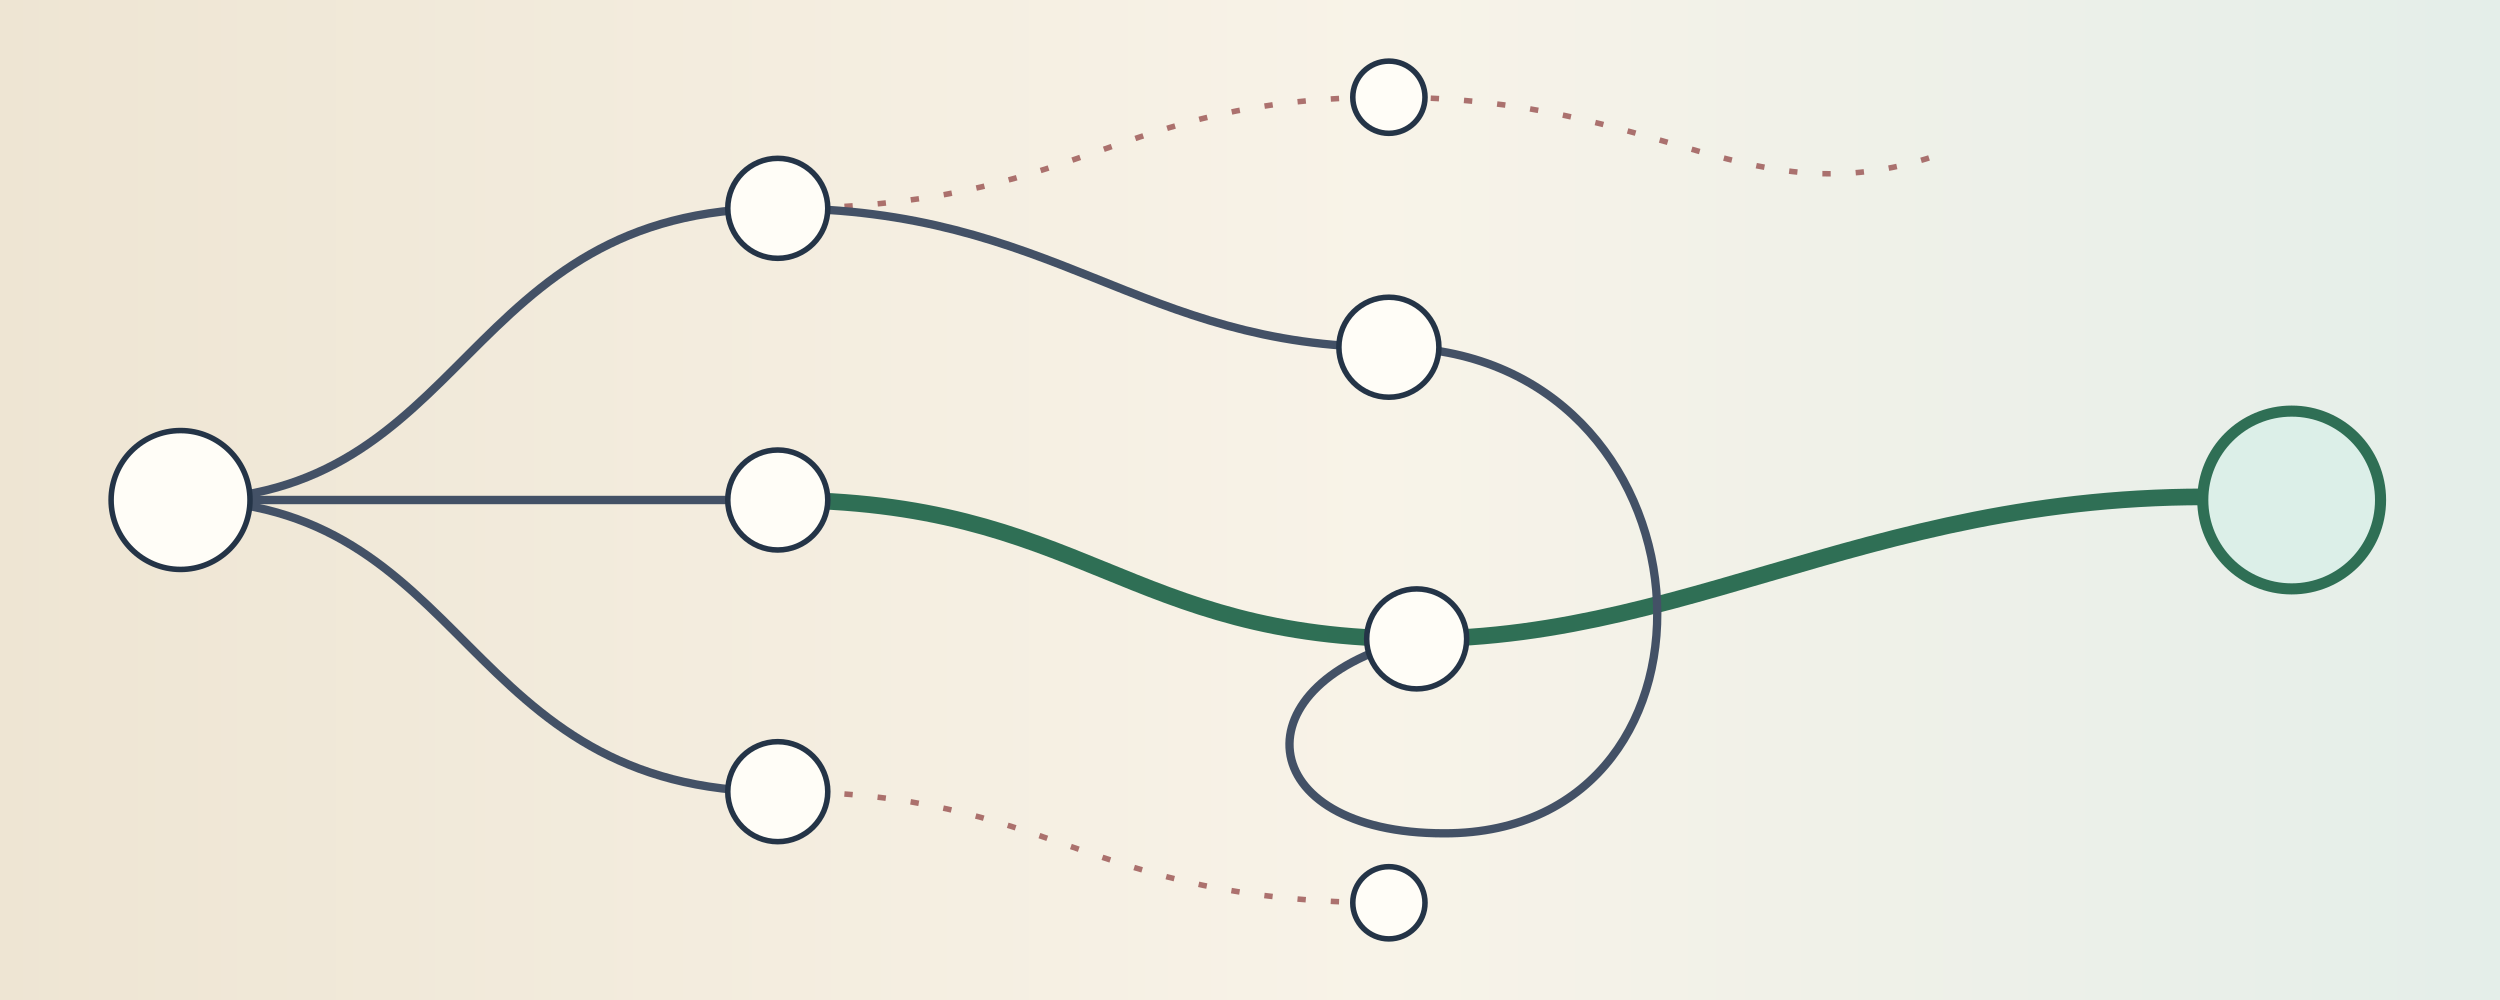
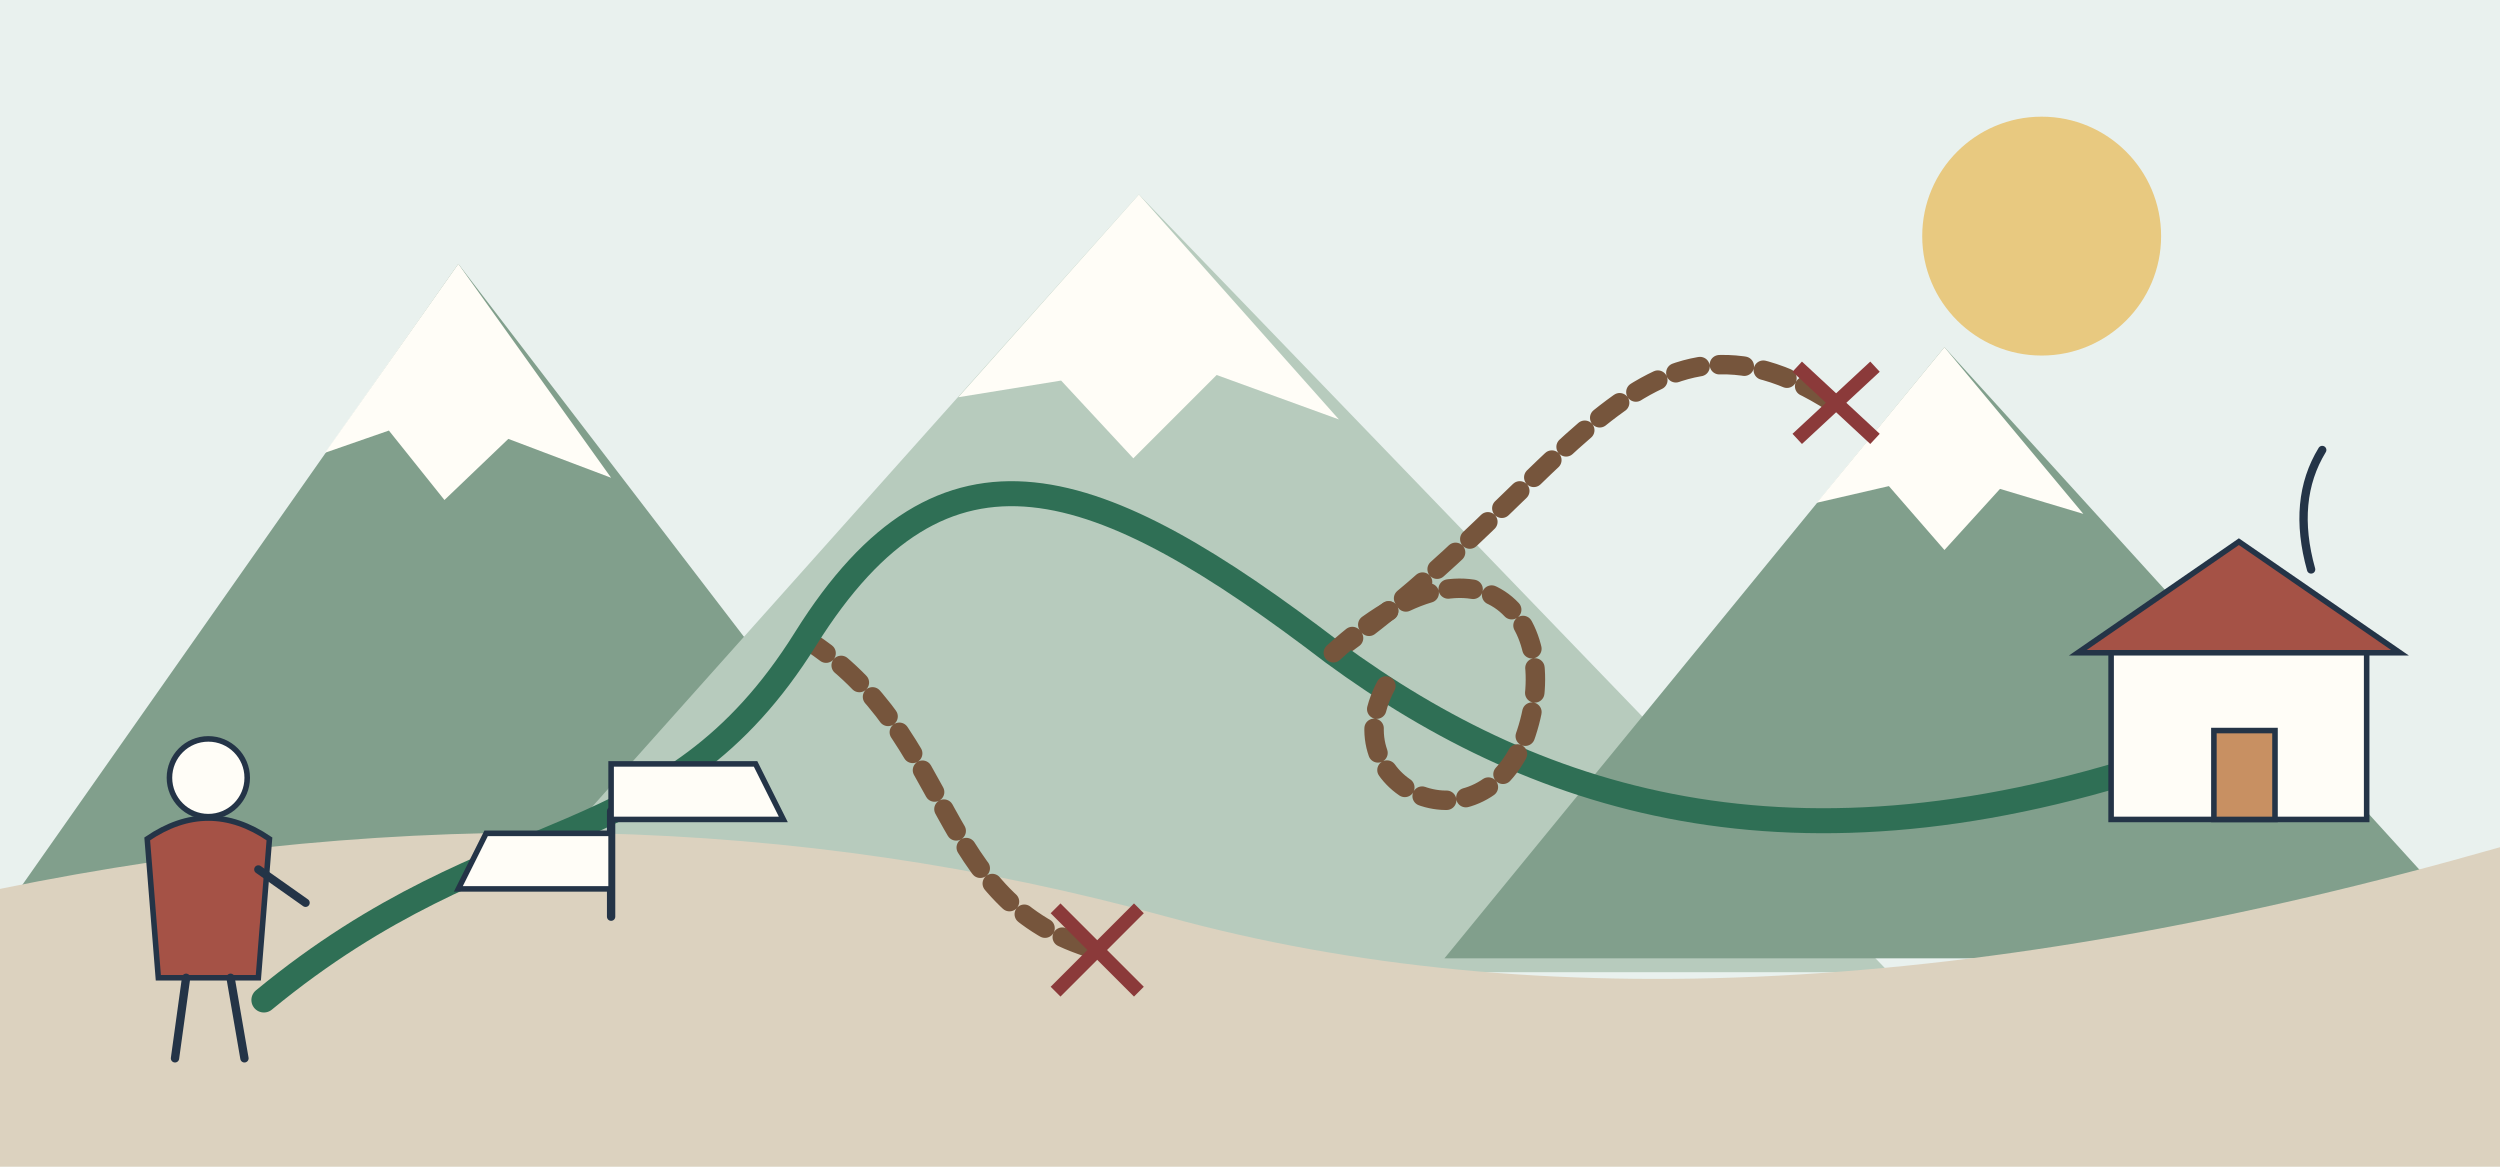
- <svg xmlns="http://www.w3.org/2000/svg" width="900" height="360" viewBox="0 0 900 360" role="img" aria-labelledby="title desc">
-   <defs>
-     <linearGradient id="field" x1="0" x2="1">
-       <stop offset="0" stop-color="#eee5d3" />
-       <stop offset=".55" stop-color="#f8f3e8" />
-       <stop offset="1" stop-color="#e4eee9" />
-     </linearGradient>
-     <style>
-       .branch{fill:none;stroke:#435166;stroke-width:3;stroke-linecap:round}
-       .lost{fill:none;stroke:#8b3a3a;stroke-width:2;stroke-dasharray:3 9;opacity:.7}
-       .chosen{fill:none;stroke:#2f6f55;stroke-width:6;stroke-linecap:round}
-       .choice{fill:#fffdf7;stroke:#243447;stroke-width:2}
-       .answer{fill:#dcefe8;stroke:#2f6f55;stroke-width:4}
-     </style>
-   </defs>
-   <rect width="900" height="360" fill="url(#field)" />
-   <path class="branch" d="M65 180 C170 180 165 75 280 75" />
-   <path class="branch" d="M65 180 C170 180 175 180 280 180" />
-   <path class="branch" d="M65 180 C170 180 165 285 280 285" />
-   <path class="lost" d="M280 75 C390 75 400 35 500 35 S630 80 700 55" />
-   <path class="branch" d="M280 75 C380 75 410 125 500 125" />
-   <path class="chosen" d="M280 180 C390 180 405 230 510 230 S685 170 825 180" />
-   <path class="lost" d="M280 285 C380 285 390 325 500 325" />
-   <path class="branch" d="M500 125 C620 125 630 300 520 300 C450 300 445 245 510 230" />
-   <circle class="choice" cx="65" cy="180" r="25" />
-   <circle class="choice" cx="280" cy="75" r="18" />
-   <circle class="choice" cx="280" cy="180" r="18" />
-   <circle class="choice" cx="280" cy="285" r="18" />
-   <circle class="choice" cx="500" cy="35" r="13" />
-   <circle class="choice" cx="500" cy="125" r="18" />
-   <circle class="choice" cx="510" cy="230" r="18" />
-   <circle class="choice" cx="500" cy="325" r="13" />
-   <circle class="answer" cx="825" cy="180" r="32" />
+ <svg xmlns="http://www.w3.org/2000/svg" width="900" height="420" viewBox="0 0 900 420" role="img" aria-labelledby="title desc">
+   <style>
+     .sky{fill:#e9f1ee}.hill1{fill:#b7cbbd}.hill2{fill:#819f8c}.snow{fill:#fffdf7}
+     .path{fill:none;stroke:#76553c;stroke-width:7;stroke-linecap:round;stroke-dasharray:9 7}
+     .chosen{fill:none;stroke:#2f6f55;stroke-width:9;stroke-linecap:round}
+     .dead{stroke:#8b3a3a;stroke-width:5}.sign{fill:#fffdf7;stroke:#243447;stroke-width:2}
+     .ink{fill:none;stroke:#243447;stroke-width:3;stroke-linecap:round}.coat{fill:#a55246;stroke:#243447;stroke-width:2}
+   </style>
+   <rect width="900" height="420" class="sky" />
+   <circle cx="735" cy="85" r="43" fill="#e8c980" />
+   <polygon class="hill2" points="0,330 165,95 345,330" />
+   <polygon class="snow" points="117,163 165,95 220,172 183,158 160,180 140,155" />
+   <polygon class="hill1" points="160,350 410,70 680,350" />
+   <polygon class="snow" points="345,143 410,70 482,151 438,135 408,165 382,137" />
+   <polygon class="hill2" points="520,345 700,125 900,345" />
+   <polygon class="snow" points="654,181 700,125 750,185 720,176 700,198 680,175" />
+   <path d="M0 320 Q220 275 420 330 T900 305 V420 H0Z" fill="#dcd2bf" />
+   <path class="path" d="M95 360 C180 290 240 310 290 230 S395 170 480 235" />
+   <path class="path" d="M290 230 C345 265 335 325 395 342" />
+   <path class="path" d="M480 235 C565 175 590 100 660 145" />
+   <path class="chosen" d="M95 360 C180 290 240 310 290 230 S395 170 480 235 C555 290 650 320 790 270" />
+   <path class="path" d="M480 235 C535 185 565 225 548 268 C530 308 478 282 500 245" />
+   <line class="dead" x1="380" y1="327" x2="410" y2="357" />
+   <line class="dead" x1="410" y1="327" x2="380" y2="357" />
+   <line class="dead" x1="647" y1="132" x2="675" y2="158" />
+   <line class="dead" x1="675" y1="132" x2="647" y2="158" />
+   <g transform="translate(75 315)">
+     <circle cx="0" cy="-35" r="14" class="sign" />
+     <path class="coat" d="M-22-13 Q0-28 22-13 L18 37 H-18Z" />
+     <path class="ink" d="M-8 37 L-12 66 M8 37 L13 66 M18-2 L35 10" />
+   </g>
+   <g transform="translate(760 205)">
+     <rect class="sign" x="0" y="28" width="92" height="62" />
+     <polygon points="-12,30 46,-10 104,30" fill="#a55246" stroke="#243447" stroke-width="2" />
+     <rect x="37" y="58" width="22" height="32" fill="#c89062" stroke="#243447" stroke-width="2" />
+     <path d="M72 0 Q65-25 76-43" class="ink" />
+   </g>
+   <g transform="translate(220 292)">
+     <path class="ink" d="M0 38 V0" />
+     <path class="sign" d="M0 3 L62 3 L52-17 L0-17Z" />
+     <path class="sign" d="M0 28 L-55 28 L-45 8 L0 8Z" />
+   </g>
</svg>
